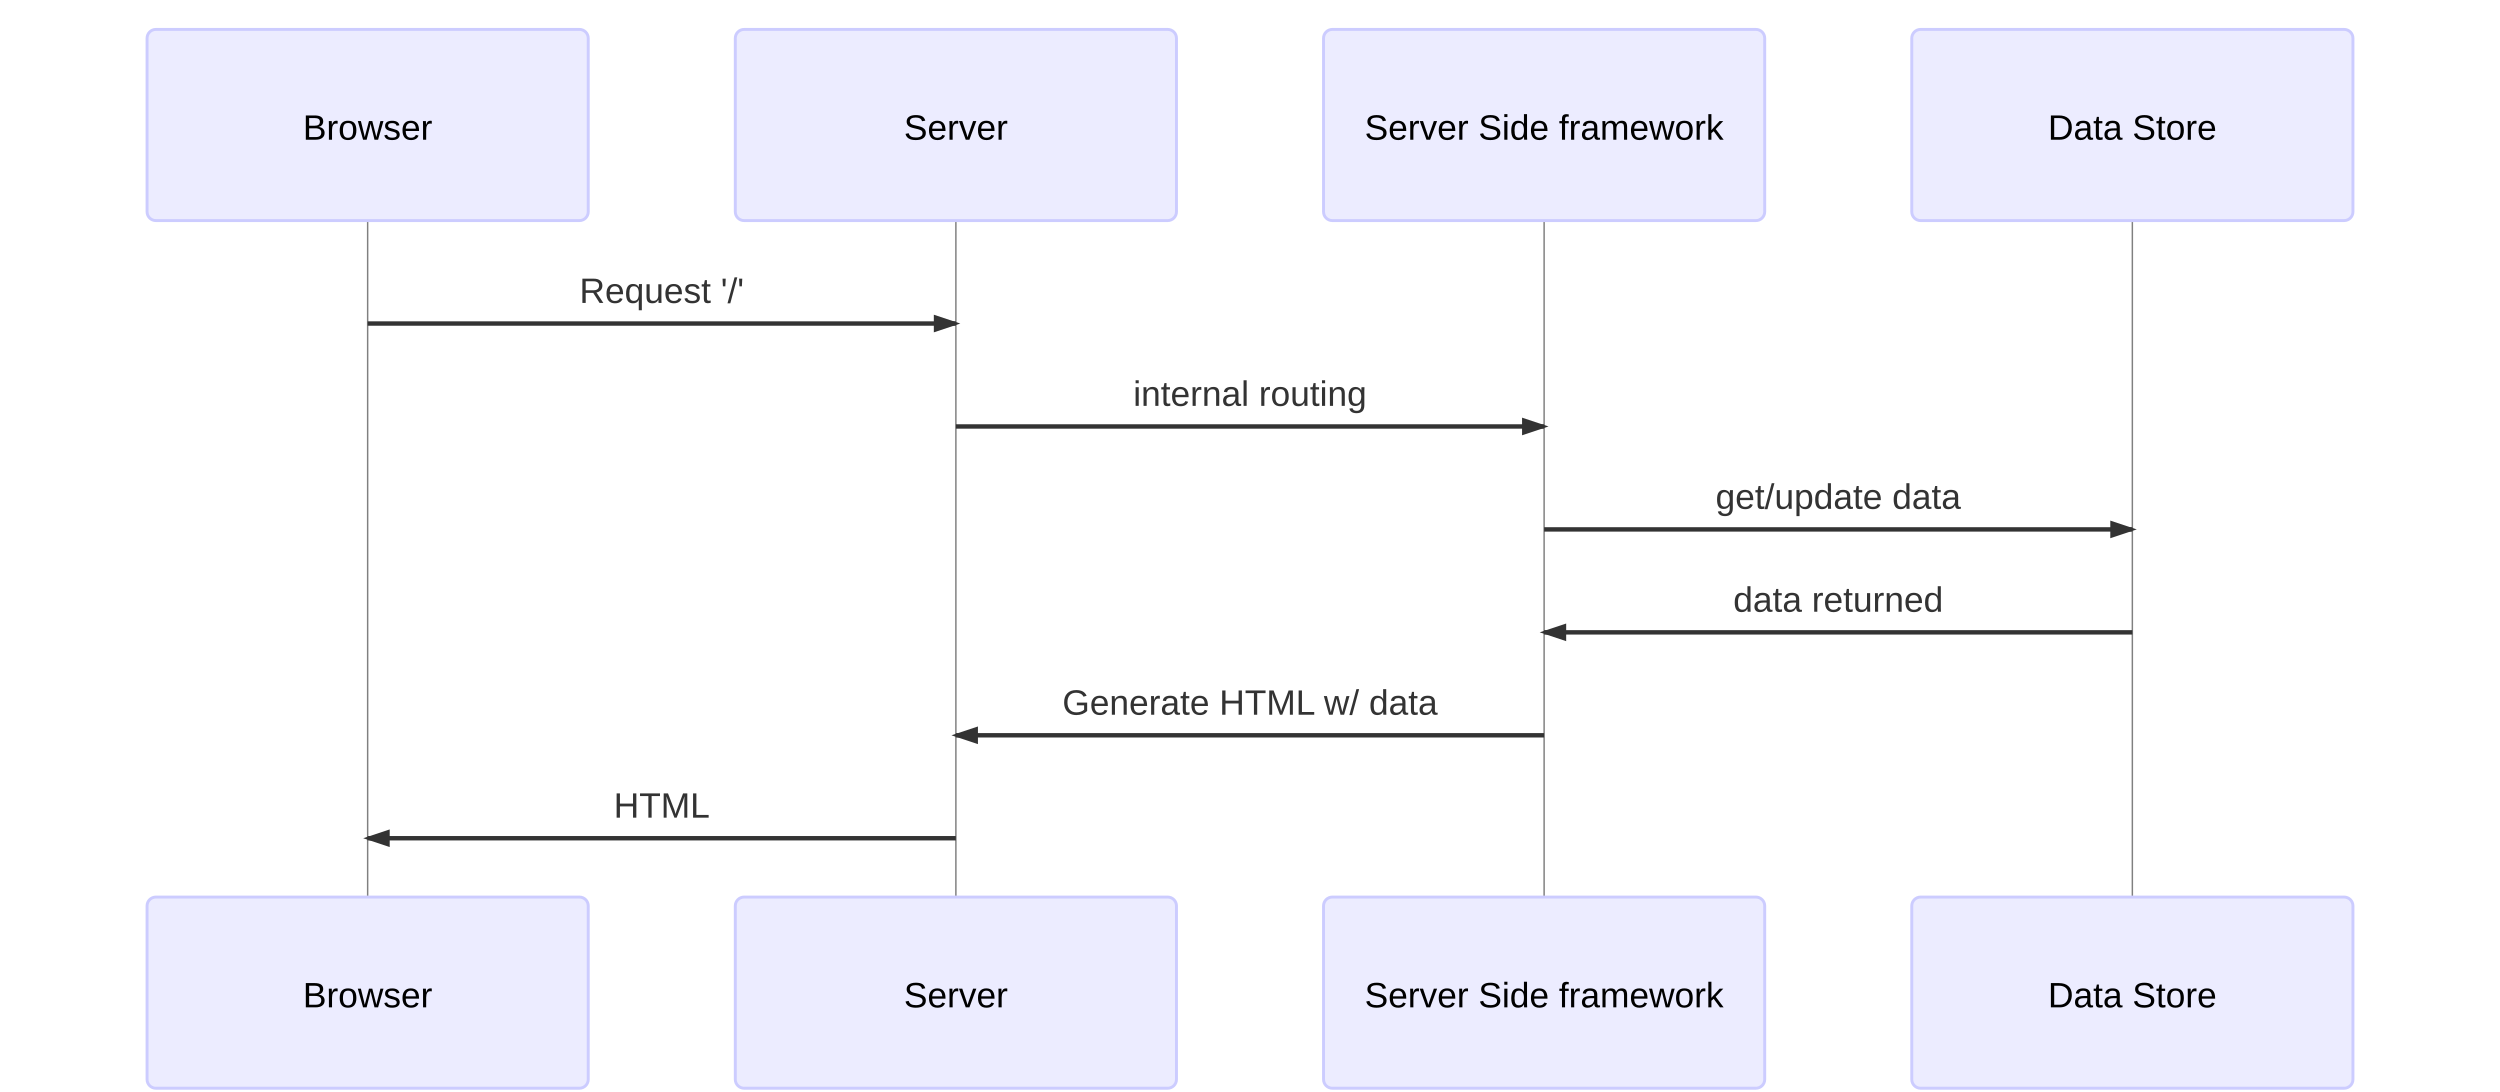
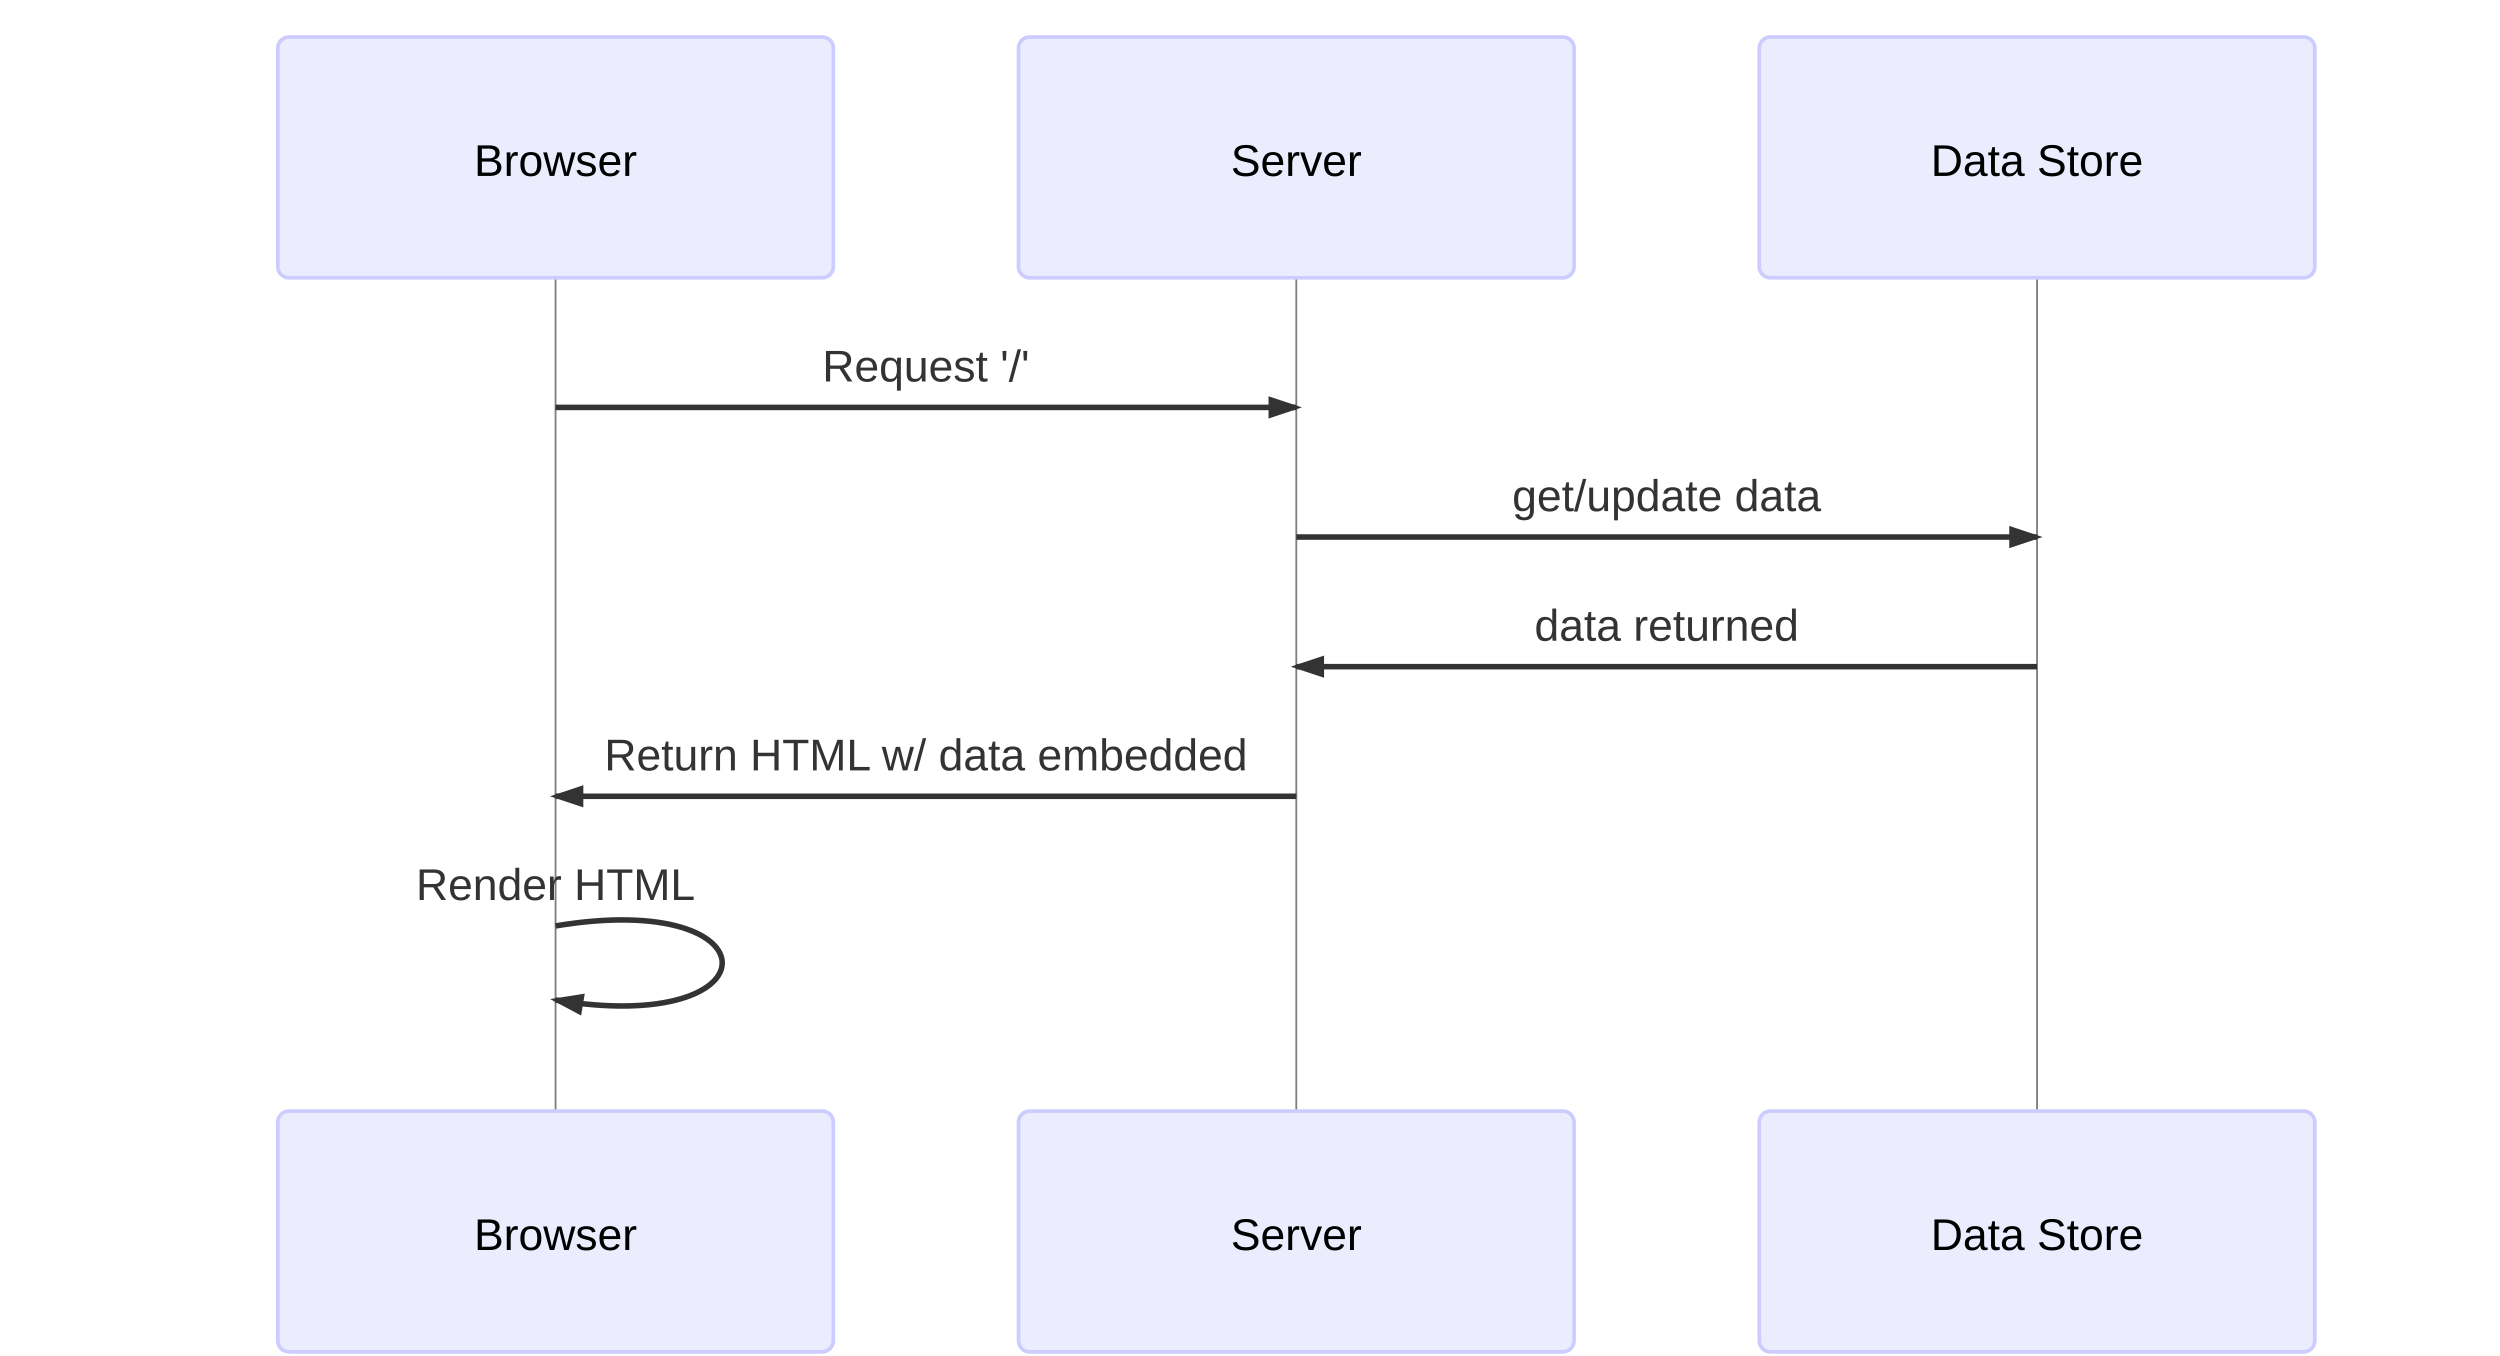
- <svg xmlns="http://www.w3.org/2000/svg" id="mermaidChart250" width="100%" height="100%" style="max-width:850px;" viewBox="-50 -10 850 371">
+ <svg xmlns="http://www.w3.org/2000/svg" id="mermaidChart483" width="100%" height="100%" style="max-width:675px;" viewBox="-75 -10 675 366">
  <style type="text/css" title="mermaid-svg-internal-css">/*  */
*, ::before, ::after { box-sizing: inherit;}
.actor { stroke: rgb(204, 204, 255); fill: rgb(226, 236, 255);}
text.actor { fill: black; stroke: none; font-size: 12px;}
.actor-line { stroke: grey;}
.messageLine0 { stroke-width: 1.5px; stroke: black;}
#arrowhead { fill: black;}
.messageText { fill: black; stroke: none; font-size: 12px;}
.actor { stroke: rgb(204, 204, 255); fill: rgb(236, 236, 255);}
text.actor { fill: black; stroke: none;}
.actor-line { stroke: grey;}
.messageLine0 { stroke-width: 1.5px; stroke: rgb(51, 51, 51);}
#arrowhead { fill: rgb(51, 51, 51);}
#crosshead path { fill: rgb(51, 51, 51) !important; stroke: rgb(51, 51, 51) !important;}
.messageText { fill: rgb(51, 51, 51); stroke: none;}
text { font-family: 'trebuchet ms', verdana, arial; font-size: 14px;}
/*  */
</style>
  <g />
  <g>
-     <line id="actor1286" x1="75" y1="5" x2="75" y2="360" class="actor-line" stroke-width="0.5px" stroke="#999" />
+     <line id="actor2288" x1="75" y1="5" x2="75" y2="355" class="actor-line" stroke-width="0.5px" stroke="#999" />
    <rect x="0" y="0" fill="#eaeaea" stroke="#666" width="150" height="65" rx="3" ry="3" class="actor" />
    <text x="75" y="37.5" class="actor" style="text-anchor: middle;">Browser</text>
  </g>
  <g>
-     <line id="actor1287" x1="275" y1="5" x2="275" y2="360" class="actor-line" stroke-width="0.5px" stroke="#999" />
+     <line id="actor2289" x1="275" y1="5" x2="275" y2="355" class="actor-line" stroke-width="0.5px" stroke="#999" />
    <rect x="200" y="0" fill="#eaeaea" stroke="#666" width="150" height="65" rx="3" ry="3" class="actor" />
    <text x="275" y="37.5" class="actor" style="text-anchor: middle;">Server</text>
  </g>
  <g>
-     <line id="actor1288" x1="475" y1="5" x2="475" y2="360" class="actor-line" stroke-width="0.5px" stroke="#999" />
+     <line id="actor2290" x1="475" y1="5" x2="475" y2="355" class="actor-line" stroke-width="0.5px" stroke="#999" />
    <rect x="400" y="0" fill="#eaeaea" stroke="#666" width="150" height="65" rx="3" ry="3" class="actor" />
-     <text x="475" y="37.5" class="actor" style="text-anchor: middle;">Server Side framework</text>
-   </g>
-   <g>
-     <line id="actor1289" x1="675" y1="5" x2="675" y2="360" class="actor-line" stroke-width="0.5px" stroke="#999" />
-     <rect x="600" y="0" fill="#eaeaea" stroke="#666" width="150" height="65" rx="3" ry="3" class="actor" />
-     <text x="675" y="37.5" class="actor" style="text-anchor: middle;">Data Store</text>
+     <text x="475" y="37.5" class="actor" style="text-anchor: middle;">Data Store</text>
  </g>
  <defs>
    <marker id="arrowhead" refX="5" refY="2" markerWidth="6" markerHeight="4" orient="auto">
      <path d="M 0,0 V 4 L6,2 Z" />
    </marker>
  </defs>
  <defs>
    <marker id="crosshead" markerWidth="15" markerHeight="8" orient="auto" refX="16" refY="4">
      <path fill="black" stroke="#000000" stroke-width="1px" d="M 9,2 V 6 L16,4 Z" style="stroke-dasharray: 0px, 0px;" />
      <path fill="none" stroke="#000000" stroke-width="1px" d="M 0,1 L 6,7 M 6,1 L 0,7" style="stroke-dasharray: 0px, 0px;" />
    </marker>
  </defs>
  <g>
    <text x="175" y="93" class="messageText" style="text-anchor: middle;">Request '/'</text>
    <line x1="75" y1="100" x2="275" y2="100" class="messageLine0" stroke-width="2" stroke="black" marker-end="url(#arrowhead)" style="fill: none;" />
  </g>
  <g>
-     <text x="375" y="128" class="messageText" style="text-anchor: middle;">internal routing</text>
+     <text x="375" y="128" class="messageText" style="text-anchor: middle;">get/update data</text>
    <line x1="275" y1="135" x2="475" y2="135" class="messageLine0" stroke-width="2" stroke="black" marker-end="url(#arrowhead)" style="fill: none;" />
  </g>
  <g>
-     <text x="575" y="163" class="messageText" style="text-anchor: middle;">get/update data</text>
-     <line x1="475" y1="170" x2="675" y2="170" class="messageLine0" stroke-width="2" stroke="black" marker-end="url(#arrowhead)" style="fill: none;" />
+     <text x="375" y="163" class="messageText" style="text-anchor: middle;">data returned</text>
+     <line x1="475" y1="170" x2="275" y2="170" class="messageLine0" stroke-width="2" stroke="black" marker-end="url(#arrowhead)" style="fill: none;" />
  </g>
  <g>
-     <text x="575" y="198" class="messageText" style="text-anchor: middle;">data returned</text>
-     <line x1="675" y1="205" x2="475" y2="205" class="messageLine0" stroke-width="2" stroke="black" marker-end="url(#arrowhead)" style="fill: none;" />
+     <text x="175" y="198" class="messageText" style="text-anchor: middle;">Return HTML w/ data embedded</text>
+     <line x1="275" y1="205" x2="75" y2="205" class="messageLine0" stroke-width="2" stroke="black" marker-end="url(#arrowhead)" style="fill: none;" />
  </g>
  <g>
-     <text x="375" y="233" class="messageText" style="text-anchor: middle;">Generate HTML w/ data</text>
-     <line x1="475" y1="240" x2="275" y2="240" class="messageLine0" stroke-width="2" stroke="black" marker-end="url(#arrowhead)" style="fill: none;" />
+     <text x="75" y="233" class="messageText" style="text-anchor: middle;">Render HTML</text>
+     <path d="M 75,240 C 135,230 135,270 75,260" class="messageLine0" stroke-width="2" stroke="black" marker-end="url(#arrowhead)" style="fill: none;" />
  </g>
  <g>
-     <text x="175" y="268" class="messageText" style="text-anchor: middle;">HTML</text>
-     <line x1="275" y1="275" x2="75" y2="275" class="messageLine0" stroke-width="2" stroke="black" marker-end="url(#arrowhead)" style="fill: none;" />
+     <rect x="0" y="290" fill="#eaeaea" stroke="#666" width="150" height="65" rx="3" ry="3" class="actor" />
+     <text x="75" y="327.5" class="actor" style="text-anchor: middle;">Browser</text>
  </g>
  <g>
-     <rect x="0" y="295" fill="#eaeaea" stroke="#666" width="150" height="65" rx="3" ry="3" class="actor" />
-     <text x="75" y="332.5" class="actor" style="text-anchor: middle;">Browser</text>
+     <rect x="200" y="290" fill="#eaeaea" stroke="#666" width="150" height="65" rx="3" ry="3" class="actor" />
+     <text x="275" y="327.5" class="actor" style="text-anchor: middle;">Server</text>
  </g>
  <g>
-     <rect x="200" y="295" fill="#eaeaea" stroke="#666" width="150" height="65" rx="3" ry="3" class="actor" />
-     <text x="275" y="332.5" class="actor" style="text-anchor: middle;">Server</text>
-   </g>
-   <g>
-     <rect x="400" y="295" fill="#eaeaea" stroke="#666" width="150" height="65" rx="3" ry="3" class="actor" />
-     <text x="475" y="332.5" class="actor" style="text-anchor: middle;">Server Side framework</text>
-   </g>
-   <g>
-     <rect x="600" y="295" fill="#eaeaea" stroke="#666" width="150" height="65" rx="3" ry="3" class="actor" />
-     <text x="675" y="332.5" class="actor" style="text-anchor: middle;">Data Store</text>
+     <rect x="400" y="290" fill="#eaeaea" stroke="#666" width="150" height="65" rx="3" ry="3" class="actor" />
+     <text x="475" y="327.5" class="actor" style="text-anchor: middle;">Data Store</text>
  </g>
</svg>
